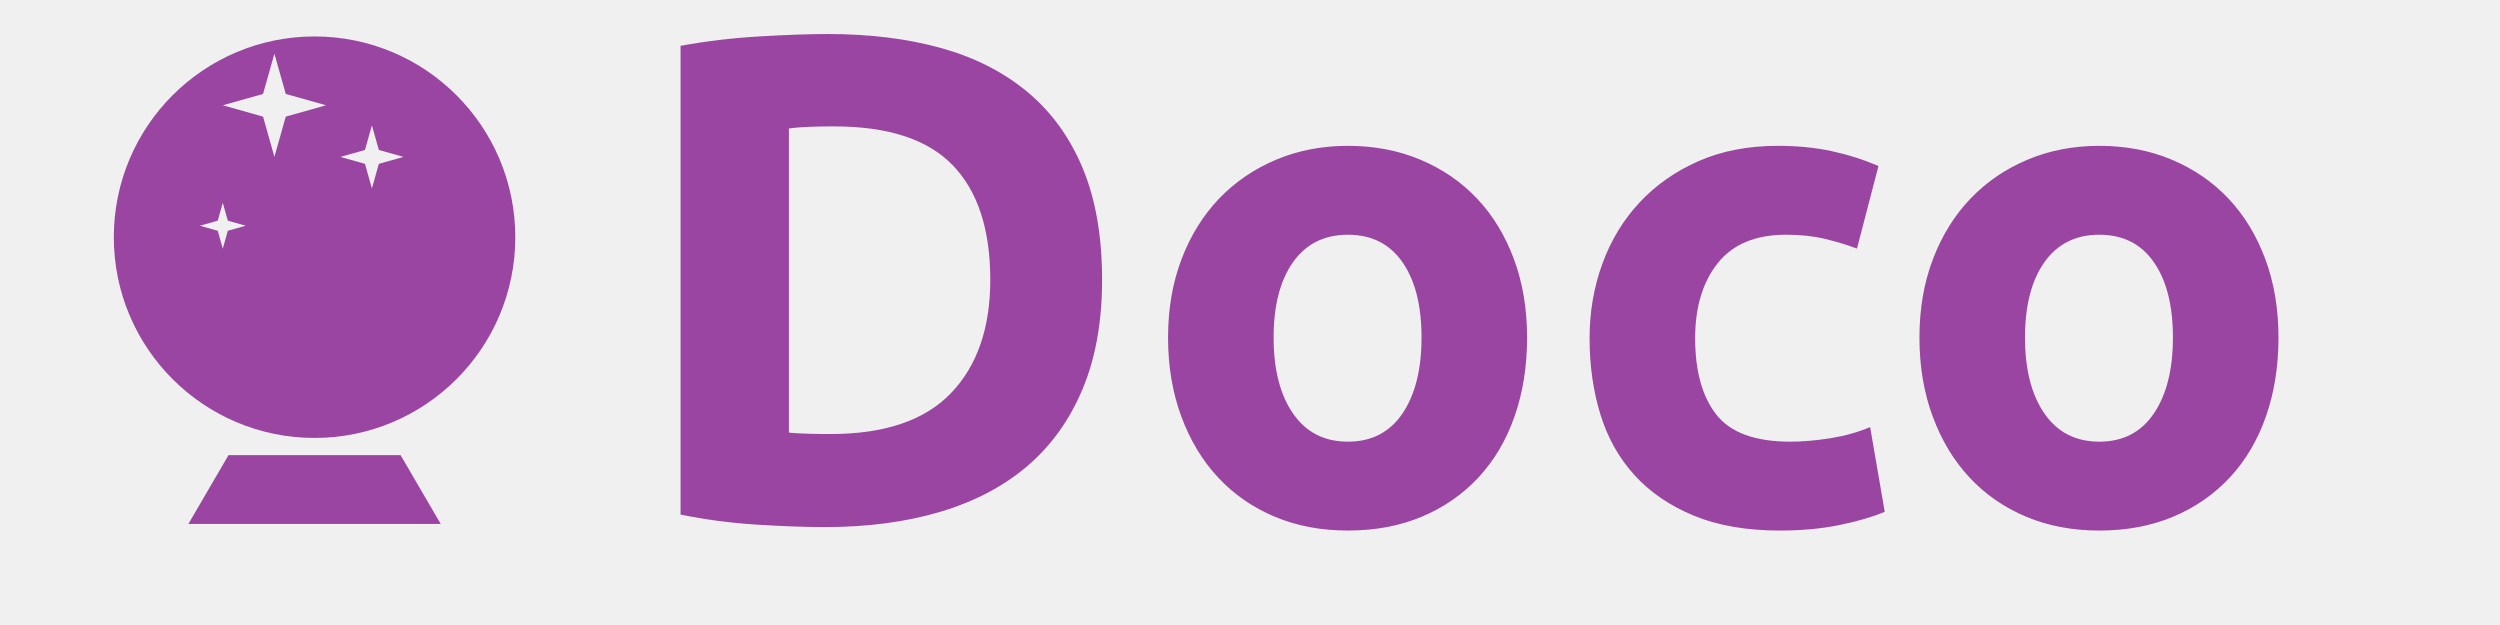
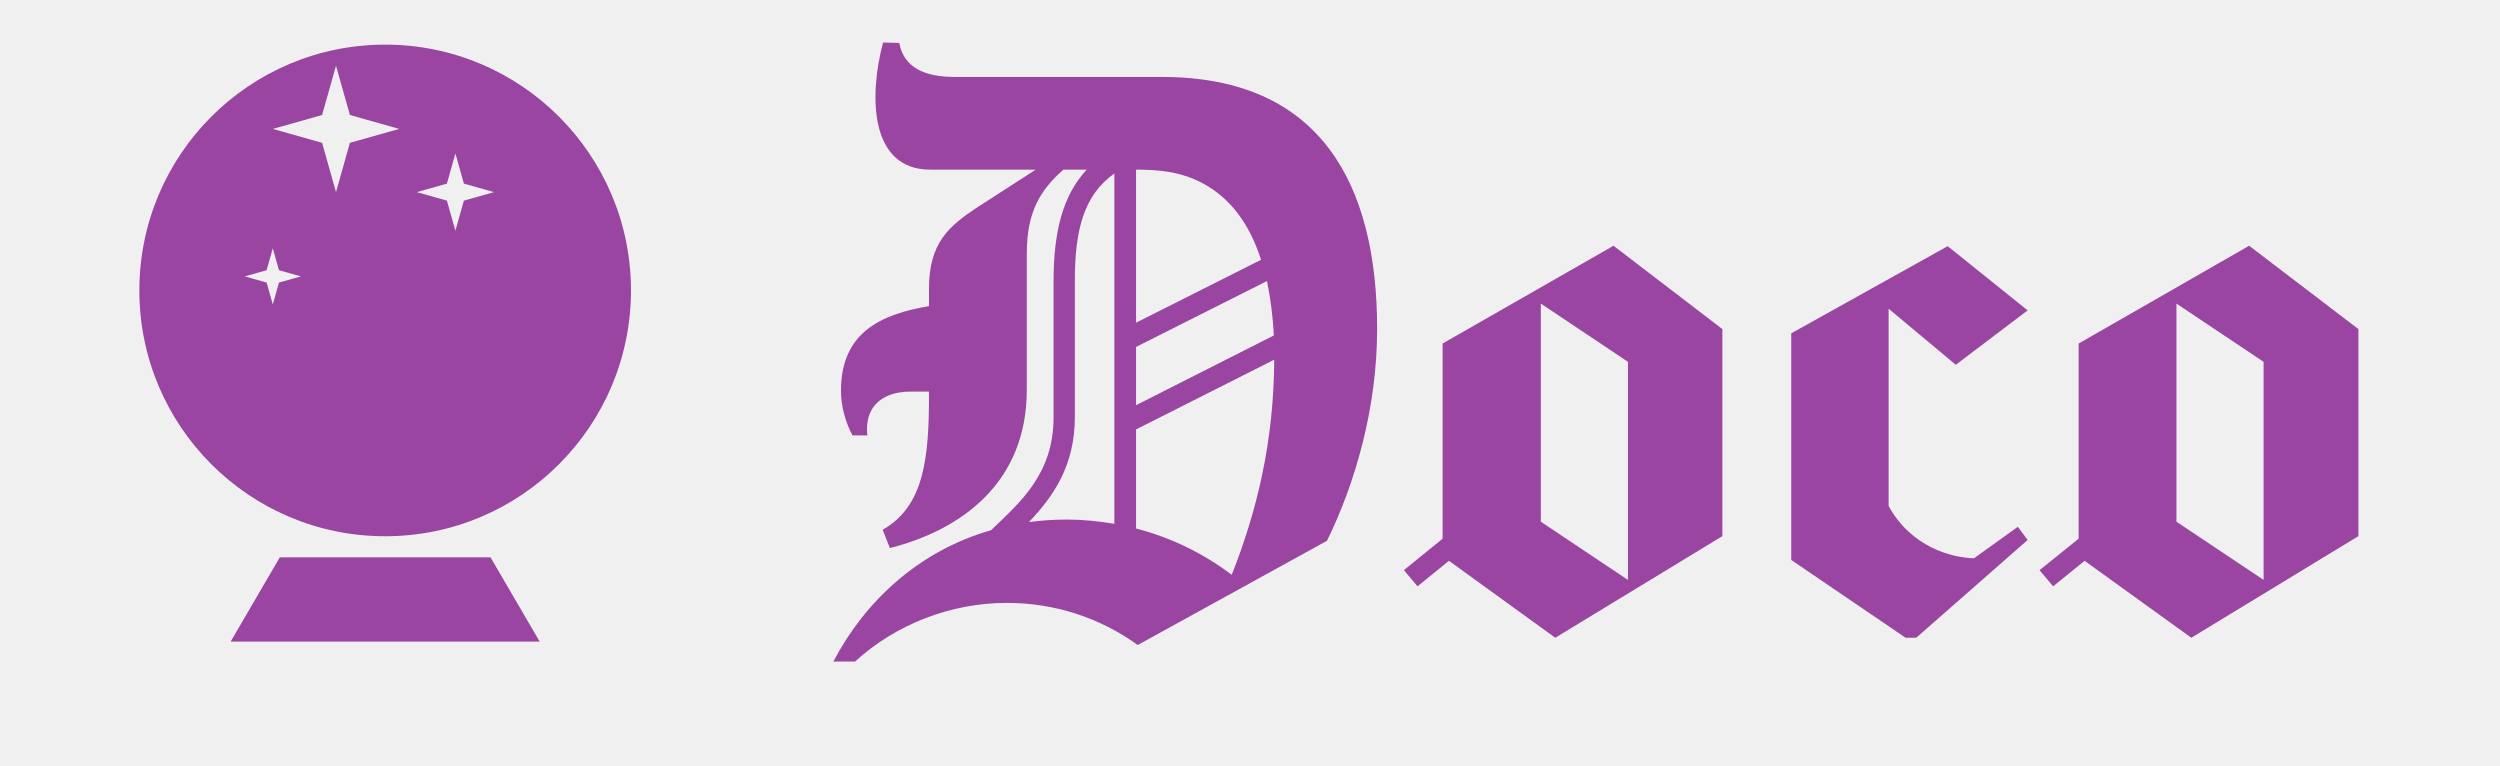
- <svg xmlns="http://www.w3.org/2000/svg" viewBox="0 0 720 180" width="720" height="180" role="img" aria-label="Doco">
+ <svg xmlns="http://www.w3.org/2000/svg" viewBox="0 0 588 180" width="588" height="180" role="img" aria-label="Doco">
  <defs>
    <mask id="doco-shine" maskUnits="userSpaceOnUse" x="0" y="0" width="200" height="200">
      <rect x="0" y="0" width="200" height="200" fill="white" />
      <polygon fill="black" points="86,18 89.96,32.04 104,36 89.96,39.96 86,54 82.04,39.96 68,36 82.04,32.04" />
      <polygon fill="black" points="120,43 122.42,51.58 131,54 122.42,56.42 120,65 117.58,56.42 109,54 117.58,51.58" />
      <polygon fill="black" points="68,70 69.76,76.24 76,78 69.76,79.76 68,86 66.24,79.76 60,78 66.24,76.24" />
    </mask>
  </defs>
  <g fill="#9945A1" transform="translate(8 0.588) scale(0.8259)">
    <path d="M 56 182 L 144 182 L 130 158 L 70 158 Z" />
    <circle cx="100" cy="82" r="70" mask="url(#doco-shine)" />
  </g>
-   <g fill="#9945A1" transform="translate(180 150) scale(2)">
-     <path d="M23.600-56.500L23.600-12.700Q24.700-12.600 26.150-12.550Q27.600-12.500 29.600-12.500L29.600-12.500Q41.300-12.500 46.950-18.400Q52.600-24.300 52.600-34.700L52.600-34.700Q52.600-45.600 47.200-51.200Q41.800-56.800 30.100-56.800L30.100-56.800Q28.500-56.800 26.800-56.750Q25.100-56.700 23.600-56.500L23.600-56.500ZM68.700-34.700L68.700-34.700Q68.700-25.700 65.900-19Q63.100-12.300 57.950-7.900Q52.800-3.500 45.400-1.300Q38 0.900 28.800 0.900L28.800 0.900Q24.600 0.900 19 0.550Q13.400 0.200 8-0.900L8-0.900L8-68.400Q13.400-69.400 19.250-69.750Q25.100-70.100 29.300-70.100L29.300-70.100Q38.200-70.100 45.450-68.100Q52.700-66.100 57.900-61.800Q63.100-57.500 65.900-50.800Q68.700-44.100 68.700-34.700ZM129.900-26.400L129.900-26.400Q129.900-20.200 128.100-15.050Q126.300-9.900 122.900-6.250Q119.500-2.600 114.750-0.600Q110 1.400 104.100 1.400L104.100 1.400Q98.300 1.400 93.550-0.600Q88.800-2.600 85.400-6.250Q82-9.900 80.100-15.050Q78.200-20.200 78.200-26.400L78.200-26.400Q78.200-32.600 80.150-37.700Q82.100-42.800 85.550-46.400Q89-50 93.750-52Q98.500-54 104.100-54L104.100-54Q109.800-54 114.550-52Q119.300-50 122.700-46.400Q126.100-42.800 128-37.700Q129.900-32.600 129.900-26.400ZM114.700-26.400L114.700-26.400Q114.700-33.300 111.950-37.250Q109.200-41.200 104.100-41.200L104.100-41.200Q99-41.200 96.200-37.250Q93.400-33.300 93.400-26.400L93.400-26.400Q93.400-19.500 96.200-15.450Q99-11.400 104.100-11.400L104.100-11.400Q109.200-11.400 111.950-15.450Q114.700-19.500 114.700-26.400ZM138.900-26.300L138.900-26.300Q138.900-32 140.750-37.050Q142.600-42.100 146.100-45.850Q149.600-49.600 154.600-51.800Q159.600-54 166-54L166-54Q170.200-54 173.700-53.250Q177.200-52.500 180.500-51.100L180.500-51.100L177.400-39.200Q175.300-40 172.800-40.600Q170.300-41.200 167.200-41.200L167.200-41.200Q160.600-41.200 157.350-37.100Q154.100-33 154.100-26.300L154.100-26.300Q154.100-19.200 157.150-15.300Q160.200-11.400 167.800-11.400L167.800-11.400Q170.500-11.400 173.600-11.900Q176.700-12.400 179.300-13.500L179.300-13.500L181.400-1.300Q178.800-0.200 174.900 0.600Q171 1.400 166.300 1.400L166.300 1.400Q159.100 1.400 153.900-0.750Q148.700-2.900 145.350-6.600Q142-10.300 140.450-15.350Q138.900-20.400 138.900-26.300ZM238.100-26.400L238.100-26.400Q238.100-20.200 236.300-15.050Q234.500-9.900 231.100-6.250Q227.700-2.600 222.950-0.600Q218.200 1.400 212.300 1.400L212.300 1.400Q206.500 1.400 201.750-0.600Q197-2.600 193.600-6.250Q190.200-9.900 188.300-15.050Q186.400-20.200 186.400-26.400L186.400-26.400Q186.400-32.600 188.350-37.700Q190.300-42.800 193.750-46.400Q197.200-50 201.950-52Q206.700-54 212.300-54L212.300-54Q218-54 222.750-52Q227.500-50 230.900-46.400Q234.300-42.800 236.200-37.700Q238.100-32.600 238.100-26.400ZM222.900-26.400L222.900-26.400Q222.900-33.300 220.150-37.250Q217.400-41.200 212.300-41.200L212.300-41.200Q207.200-41.200 204.400-37.250Q201.600-33.300 201.600-26.400L201.600-26.400Q201.600-19.500 204.400-15.450Q207.200-11.400 212.300-11.400L212.300-11.400Q217.400-11.400 220.150-15.450Q222.900-19.500 222.900-26.400Z" />
-   </g>
+   <path fill="#9945A1" d="M207.6 124.6L209.3 128.9C225.9 124.7 241.5 113.7 241.5 91.7L241.5 73.5L241.5 59.6C241.5 49.8 244.7 44.7 250.1 39.9L255.6 39.9C249.9 46 247.8 54.7 247.8 66.1L247.8 98.1C247.8 111.4 240.1 118 233.1 124.7C216 129.6 203.4 141.5 196 155.6L201.1 155.6C210.7 146.8 223.7 141.8 236.8 141.8C248.1 141.8 258.7 145.3 267.6 151.7L312.1 127.2C318.7 113.8 323.9 96 323.9 77.4C323.9 43.3 310.6 18.1 273.3 18.1L224.6 18.1C217.6 18.1 212.6 16 211.5 10.1L207.7 10C204.4 22.3 204.4 39.9 218.8 39.9L243.6 39.9L229.5 49C223.2 53.2 218.5 57.2 218.5 67.8C218.5 69.2 218.5 70.6 218.5 72C207.3 73.9 197.8 78.1 197.8 91.9C197.8 95.5 198.8 99.2 200.5 102.4L204 102.4C203.3 96.2 206.9 92.1 214.2 92.1C215.6 92.1 217 92.1 218.5 92.1C218.5 92.2 218.5 92.4 218.5 92.6C218.5 107.4 217.5 119 207.6 124.6M267.2 124.3C267.2 116.6 267.2 108.8 267.2 101L299.7 84.6C299.6 104 295.6 120.3 289.7 135.2C283 130.1 275.3 126.4 267.2 124.3M267.2 39.9C271.3 39.9 275.4 40.2 279.2 41.5C288.1 44.6 293.6 51.7 296.6 61.1L267.2 75.9C267.2 63.9 267.2 51.9 267.2 39.9M262.1 123.2C258.5 122.6 254.7 122.2 251 122.2C247.9 122.2 244.9 122.4 242 122.8C247.8 116.7 252.8 109.5 252.8 98.1L252.8 66.1C252.8 54.1 254.9 45.9 262.1 40.8C262.1 68.2 262.1 95.7 262.1 123.2M267.2 81.6L298 66.1C298.8 70.1 299.4 74.4 299.6 78.9L267.2 95.3C267.2 90.7 267.2 86.2 267.2 81.6M362.4 122.7L362.4 71.4L382.9 85.1L382.9 136.4M333.4 137.9L340.8 131.9L365.8 150L405.1 126.1L405.1 77.4L379.5 57.8L339.3 80.8C339.3 96.1 339.3 111.4 339.3 126.7L330.2 134.1M444.2 119C449.5 128.7 459.1 131.2 464.3 131.3L474.6 123.9L476.9 127L450.7 150L448.2 150L421.3 131.7L421.3 78.4L458.1 57.9L476.9 73L460 85.8L444.2 72.6M511.9 122.7L511.9 71.4L532.4 85.1L532.4 136.4M482.9 137.9L490.3 131.9L515.4 150L554.7 126.1L554.7 77.4L529 57.8L488.9 80.8C488.9 96.1 488.9 111.4 488.9 126.7L479.7 134.1" />
</svg>
